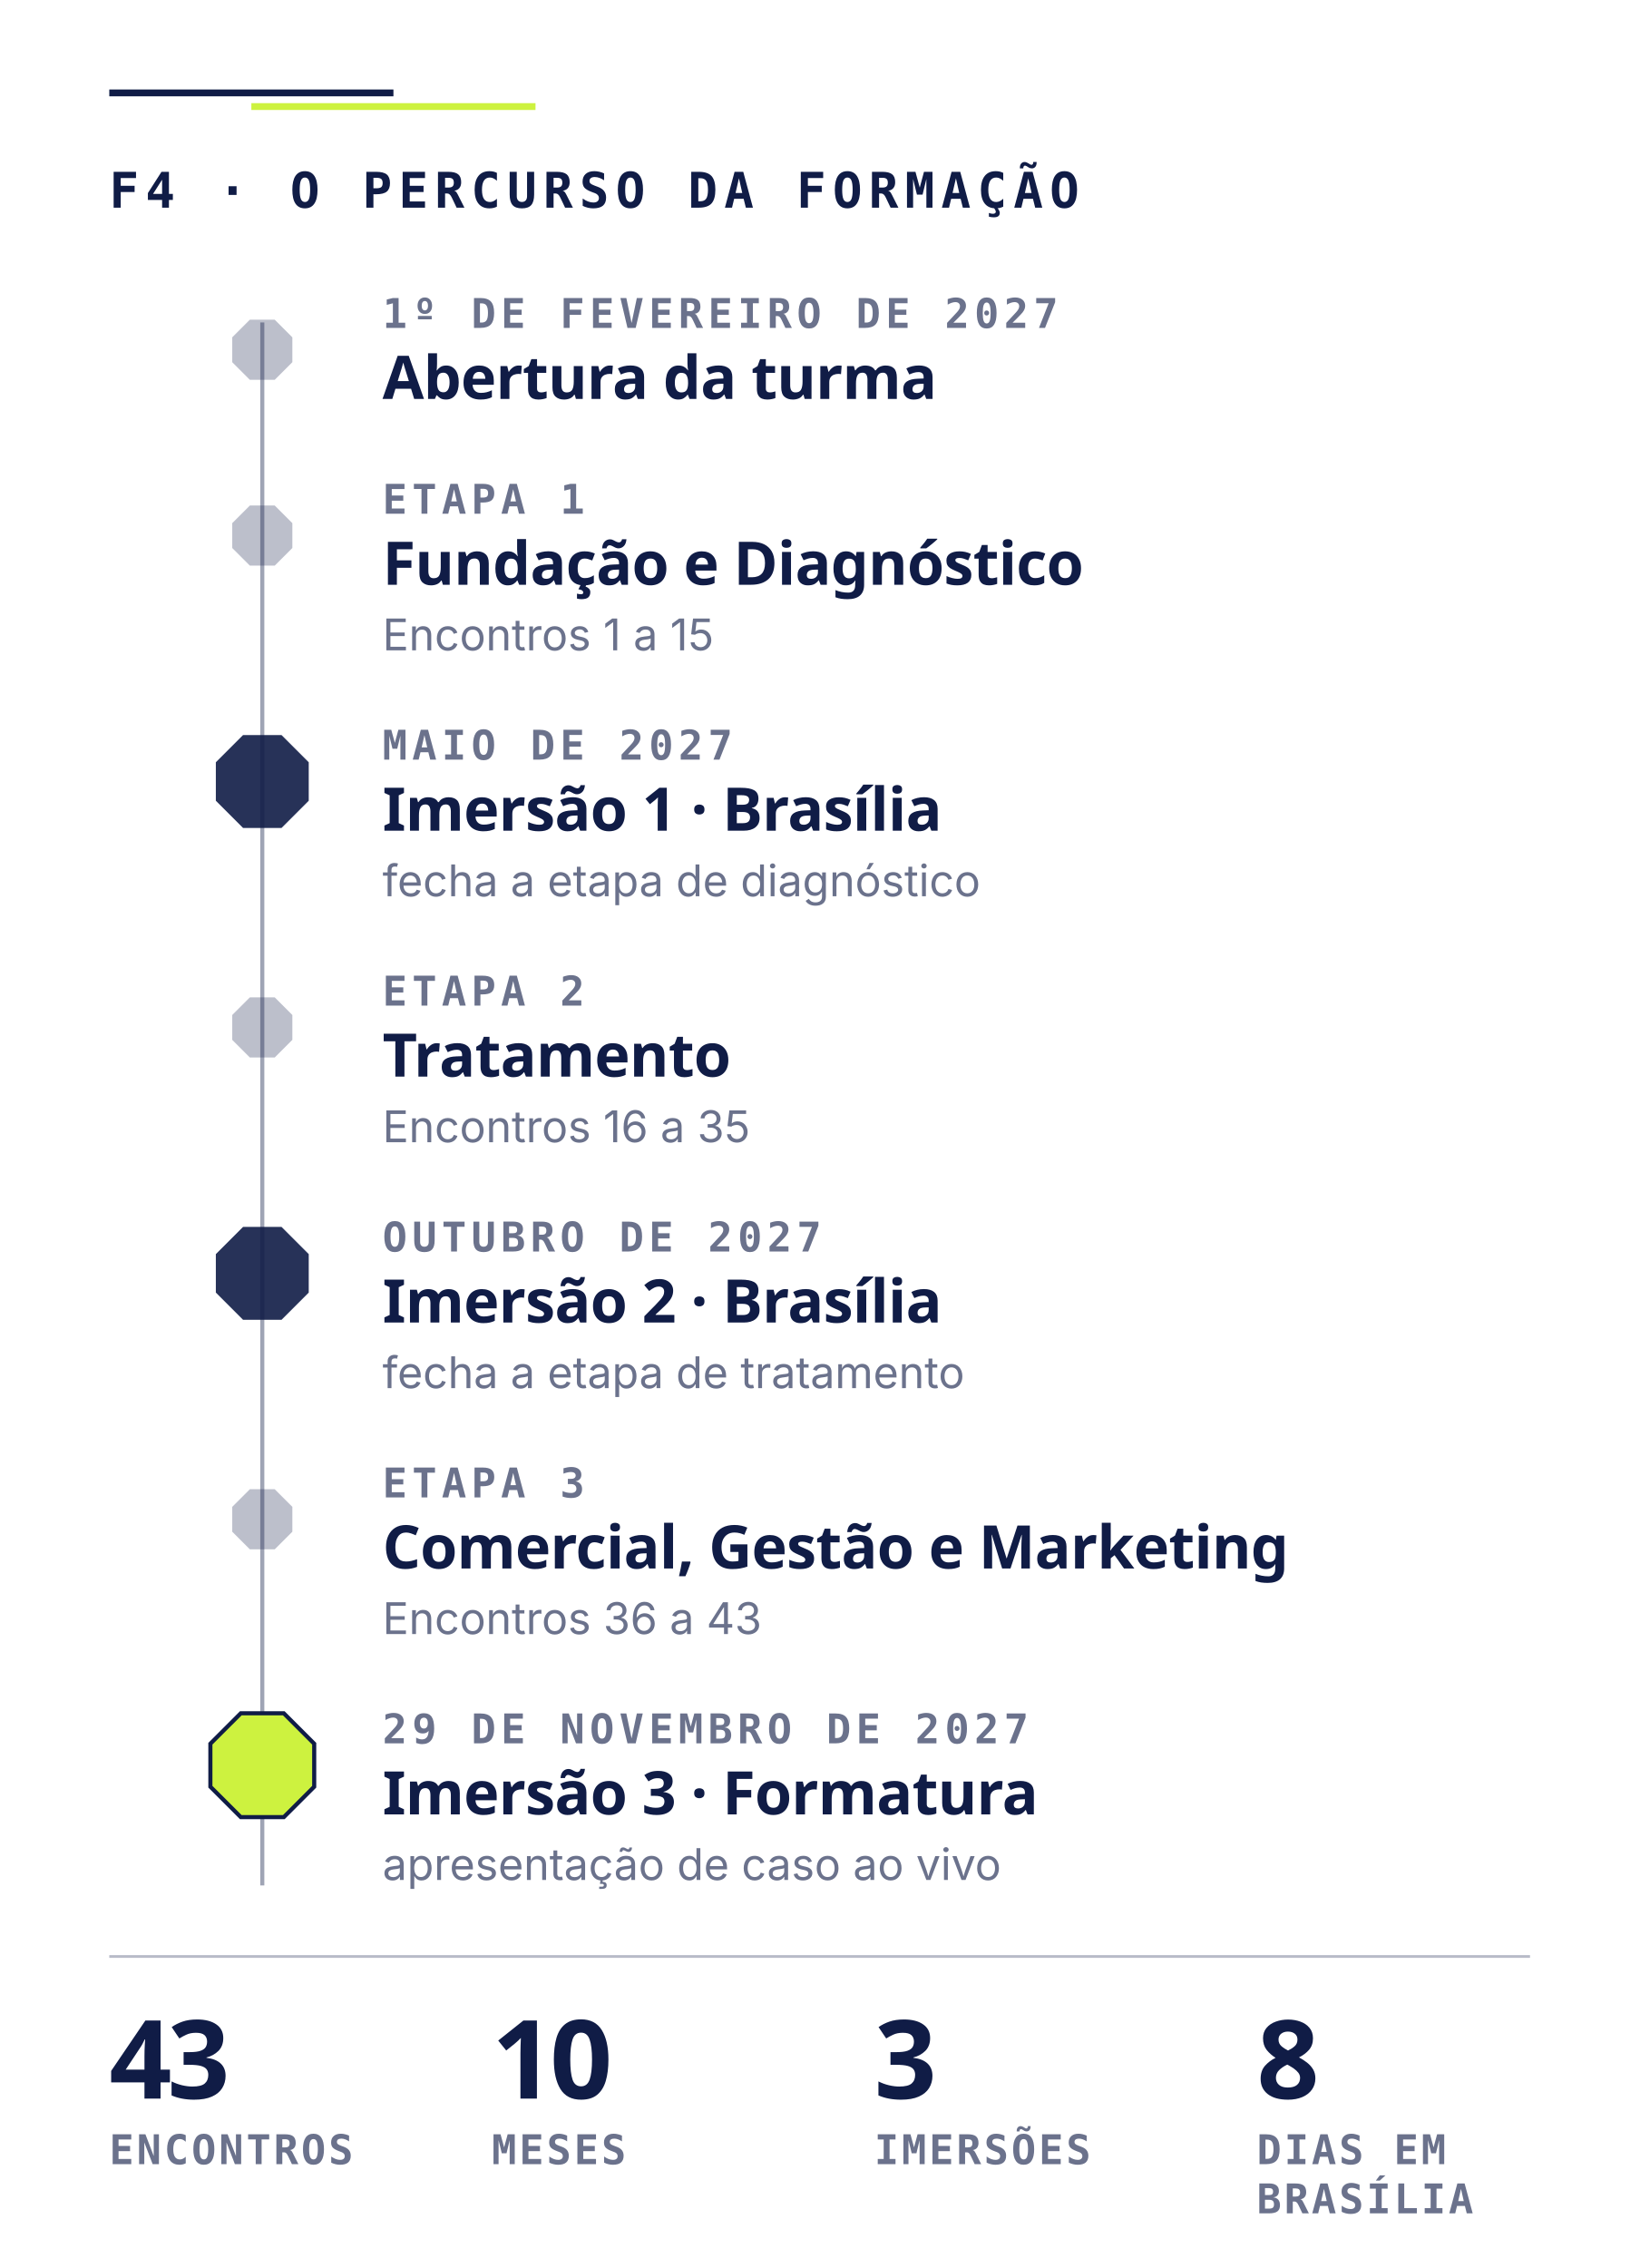
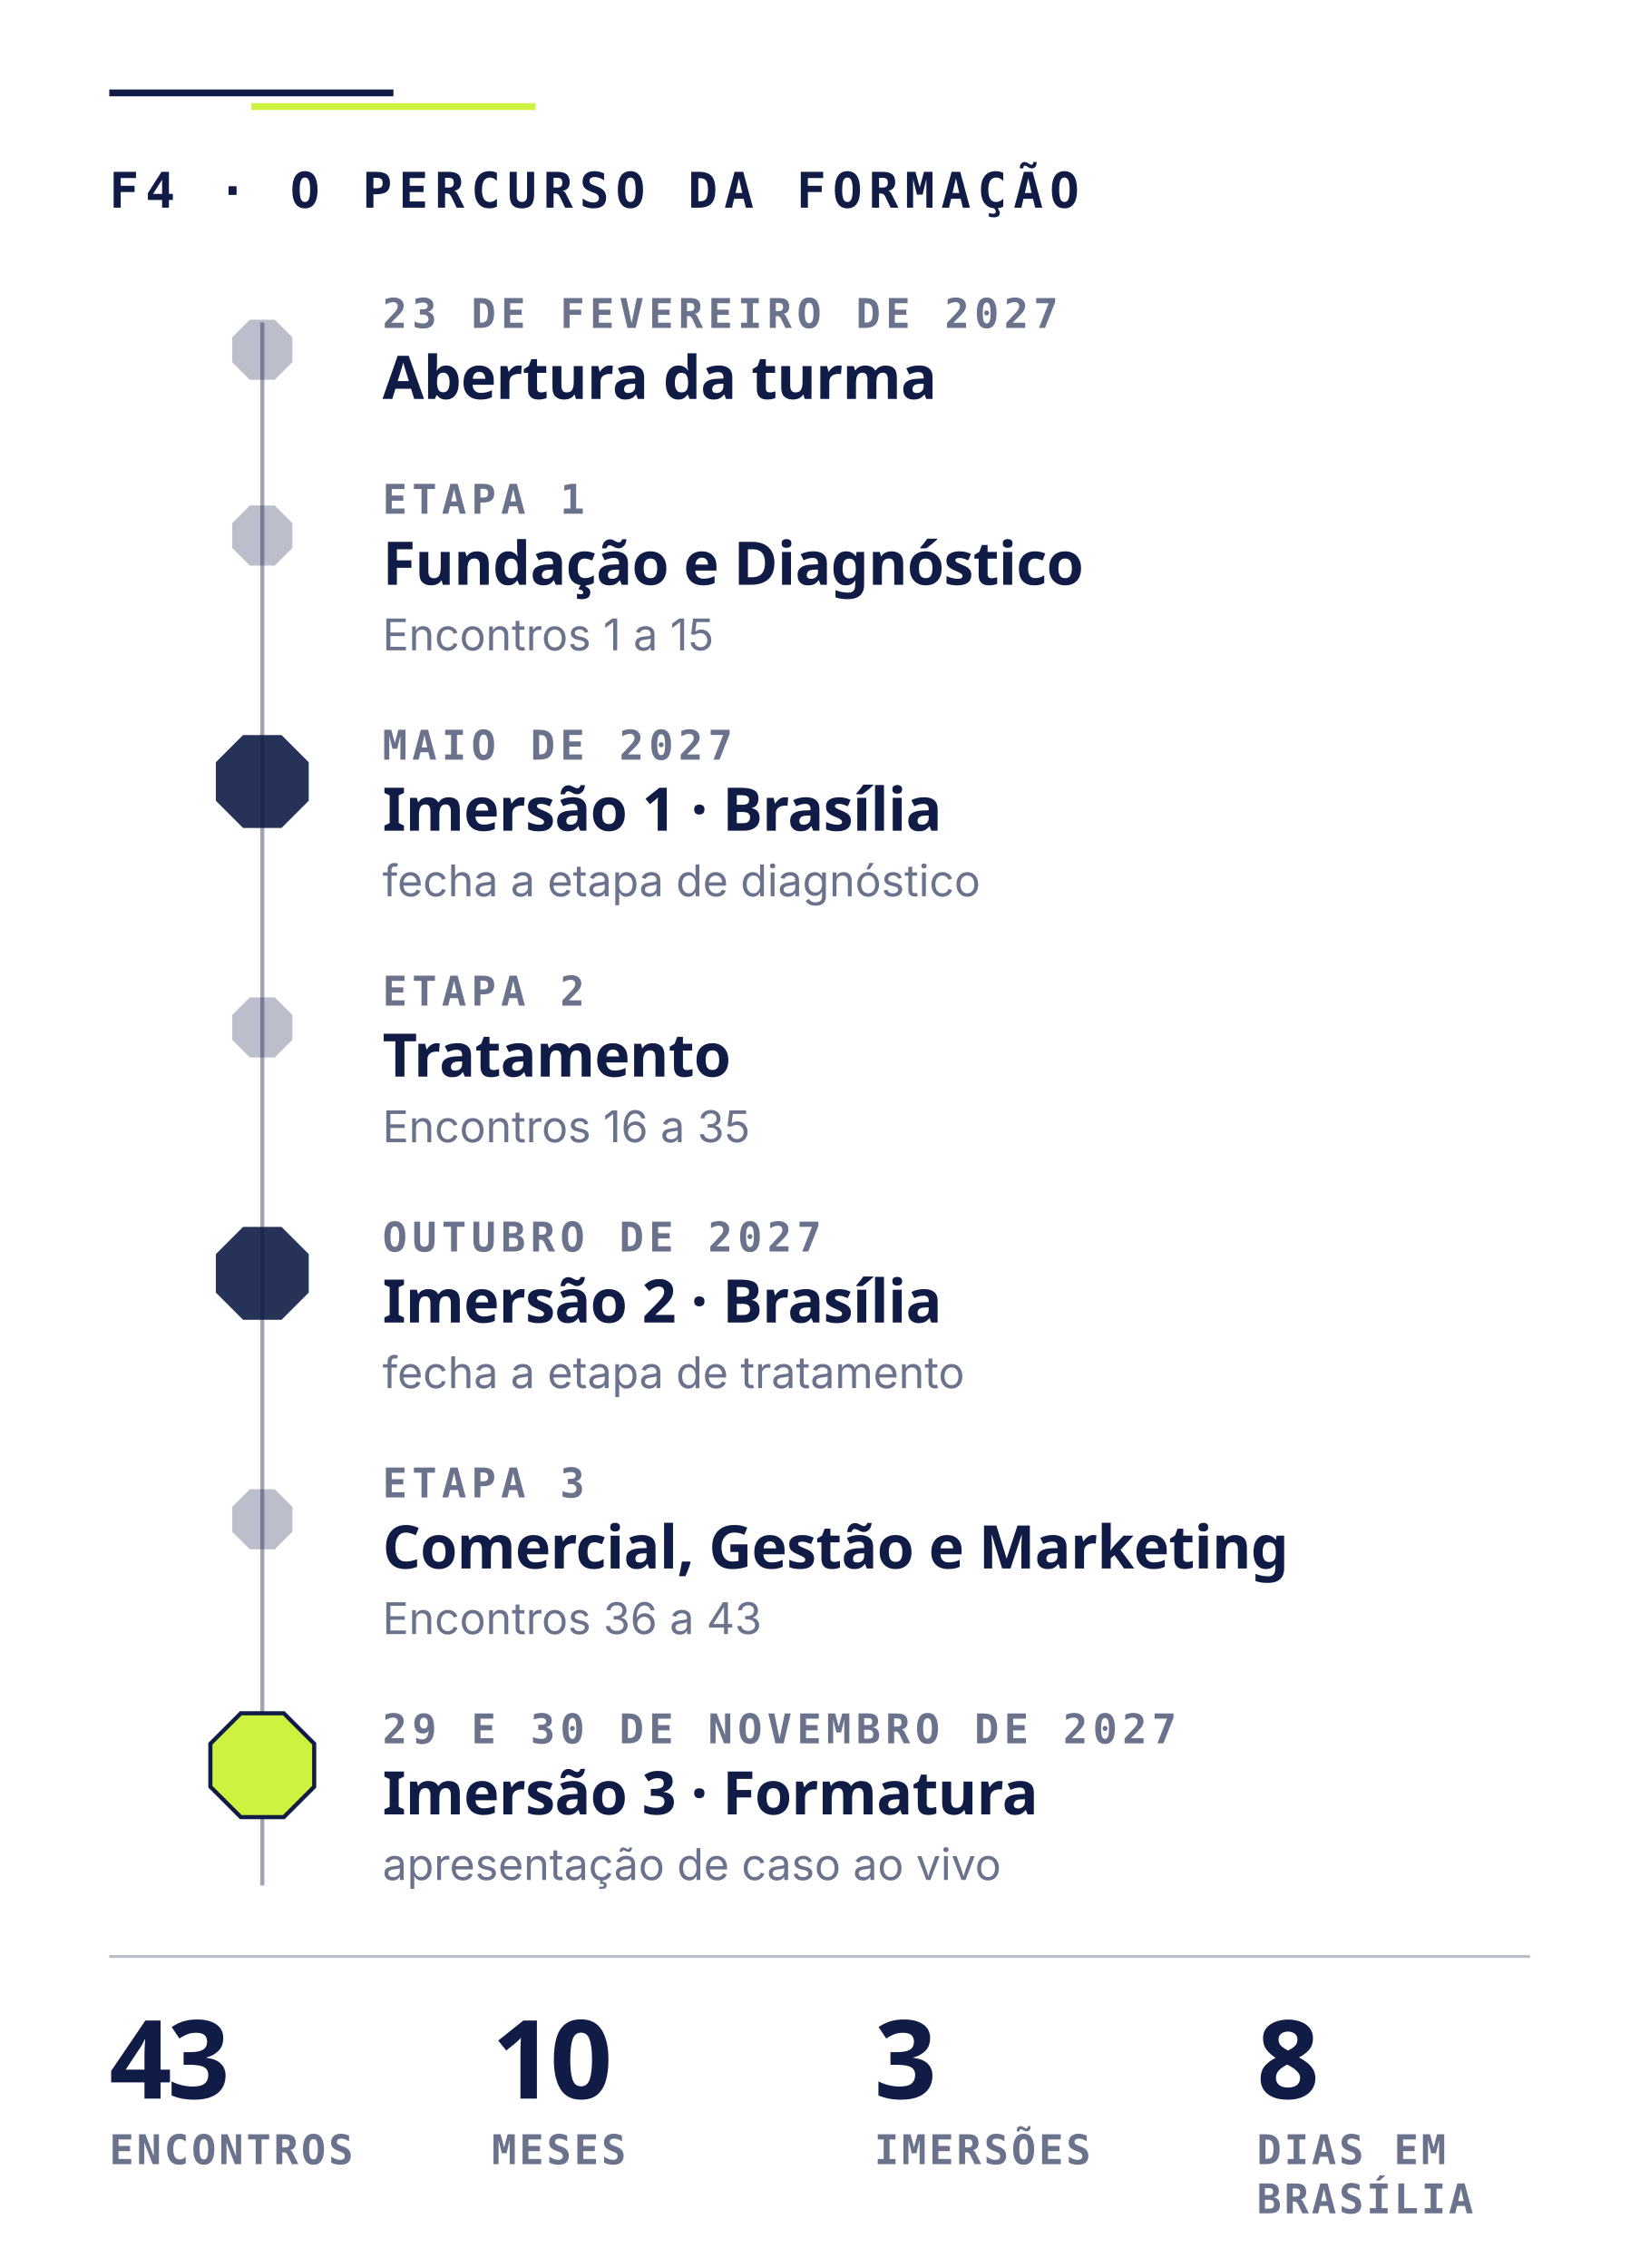
<svg xmlns="http://www.w3.org/2000/svg" viewBox="0 0 600 830" width="100%" role="img" aria-label="O percurso da formação: dez meses em três etapas" fill="none" style="color:var(--fw-cor,#101C46);display:block">
  <line x1="40" y1="34" x2="144" y2="34" stroke="currentColor" stroke-width="2.5" />
  <line x1="92" y1="39" x2="196" y2="39" stroke="#CDF23F" stroke-width="2.5" />
  <text x="40" y="76" font-family="Space Mono, ui-monospace, SFMono-Regular, monospace" font-size="18" font-weight="700" fill="currentColor" letter-spacing="2.4" text-anchor="start">F4 · O PERCURSO DA FORMAÇÃO</text>
  <line x1="96" y1="118" x2="96" y2="690" stroke="currentColor" stroke-width="1.5" opacity="0.4" />
  <polygon points="91.45,117.00 100.55,117.00 107.00,123.45 107.00,132.55 100.55,139.00 91.45,139.00 85.00,132.55 85.00,123.45" fill="currentColor" fill-opacity="0.28" />
-   <text x="140" y="120" font-family="Space Mono, ui-monospace, SFMono-Regular, monospace" font-size="15" font-weight="700" fill="currentColor" letter-spacing="1.8" text-anchor="start" opacity="0.62">1º DE FEVEREIRO DE 2027</text>
+   <text x="140" y="120" font-family="Space Mono, ui-monospace, SFMono-Regular, monospace" font-size="15" font-weight="700" fill="currentColor" letter-spacing="1.8" text-anchor="start" opacity="0.62">23 DE FEVEREIRO DE 2027</text>
  <text x="140" y="146" font-family="Archivo, system-ui, sans-serif" font-size="22" font-weight="700" fill="currentColor" letter-spacing="-0.22" text-anchor="start">Abertura da turma</text>
  <polygon points="91.45,185.00 100.55,185.00 107.00,191.45 107.00,200.55 100.55,207.00 91.45,207.00 85.00,200.55 85.00,191.45" fill="currentColor" fill-opacity="0.28" />
  <text x="140" y="188" font-family="Space Mono, ui-monospace, SFMono-Regular, monospace" font-size="15" font-weight="700" fill="currentColor" letter-spacing="1.8" text-anchor="start" opacity="0.62">ETAPA 1</text>
  <text x="140" y="214" font-family="Archivo, system-ui, sans-serif" font-size="22" font-weight="700" fill="currentColor" letter-spacing="-0.22" text-anchor="start">Fundação e Diagnóstico</text>
  <text x="140" y="238" font-family="Hanken Grotesk, -apple-system, sans-serif" font-size="16" font-weight="400" fill="currentColor" letter-spacing="0" text-anchor="start" opacity="0.62">Encontros 1 a 15</text>
  <polygon points="88.96,269.00 103.04,269.00 113.00,278.96 113.00,293.04 103.04,303.00 88.96,303.00 79.00,293.04 79.00,278.96" fill="currentColor" fill-opacity="0.9" />
  <text x="140" y="278" font-family="Space Mono, ui-monospace, SFMono-Regular, monospace" font-size="15" font-weight="700" fill="currentColor" letter-spacing="1.8" text-anchor="start" opacity="0.62">MAIO DE 2027</text>
  <text x="140" y="304" font-family="Archivo, system-ui, sans-serif" font-size="22" font-weight="700" fill="currentColor" letter-spacing="-0.22" text-anchor="start">Imersão 1 · Brasília</text>
  <text x="140" y="328" font-family="Hanken Grotesk, -apple-system, sans-serif" font-size="16" font-weight="400" fill="currentColor" letter-spacing="0" text-anchor="start" opacity="0.62">fecha a etapa de diagnóstico</text>
  <polygon points="91.45,365.00 100.55,365.00 107.00,371.45 107.00,380.55 100.55,387.00 91.45,387.00 85.00,380.55 85.00,371.45" fill="currentColor" fill-opacity="0.28" />
  <text x="140" y="368" font-family="Space Mono, ui-monospace, SFMono-Regular, monospace" font-size="15" font-weight="700" fill="currentColor" letter-spacing="1.8" text-anchor="start" opacity="0.62">ETAPA 2</text>
  <text x="140" y="394" font-family="Archivo, system-ui, sans-serif" font-size="22" font-weight="700" fill="currentColor" letter-spacing="-0.22" text-anchor="start">Tratamento</text>
  <text x="140" y="418" font-family="Hanken Grotesk, -apple-system, sans-serif" font-size="16" font-weight="400" fill="currentColor" letter-spacing="0" text-anchor="start" opacity="0.62">Encontros 16 a 35</text>
  <polygon points="88.96,449.00 103.04,449.00 113.00,458.96 113.00,473.04 103.04,483.00 88.96,483.00 79.00,473.04 79.00,458.96" fill="currentColor" fill-opacity="0.9" />
  <text x="140" y="458" font-family="Space Mono, ui-monospace, SFMono-Regular, monospace" font-size="15" font-weight="700" fill="currentColor" letter-spacing="1.8" text-anchor="start" opacity="0.62">OUTUBRO DE 2027</text>
  <text x="140" y="484" font-family="Archivo, system-ui, sans-serif" font-size="22" font-weight="700" fill="currentColor" letter-spacing="-0.22" text-anchor="start">Imersão 2 · Brasília</text>
  <text x="140" y="508" font-family="Hanken Grotesk, -apple-system, sans-serif" font-size="16" font-weight="400" fill="currentColor" letter-spacing="0" text-anchor="start" opacity="0.62">fecha a etapa de tratamento</text>
  <polygon points="91.45,545.00 100.55,545.00 107.00,551.45 107.00,560.55 100.55,567.00 91.45,567.00 85.00,560.55 85.00,551.45" fill="currentColor" fill-opacity="0.28" />
  <text x="140" y="548" font-family="Space Mono, ui-monospace, SFMono-Regular, monospace" font-size="15" font-weight="700" fill="currentColor" letter-spacing="1.8" text-anchor="start" opacity="0.62">ETAPA 3</text>
  <text x="140" y="574" font-family="Archivo, system-ui, sans-serif" font-size="22" font-weight="700" fill="currentColor" letter-spacing="-0.22" text-anchor="start">Comercial, Gestão e Marketing</text>
  <text x="140" y="598" font-family="Hanken Grotesk, -apple-system, sans-serif" font-size="16" font-weight="400" fill="currentColor" letter-spacing="0" text-anchor="start" opacity="0.62">Encontros 36 a 43</text>
  <polygon points="88.13,627.00 103.87,627.00 115.00,638.13 115.00,653.87 103.87,665.00 88.13,665.00 77.00,653.87 77.00,638.13" fill="#CDF23F" />
  <polygon points="88.13,627.00 103.87,627.00 115.00,638.13 115.00,653.87 103.87,665.00 88.13,665.00 77.00,653.87 77.00,638.13" stroke="currentColor" stroke-width="1.5" />
-   <text x="140" y="638" font-family="Space Mono, ui-monospace, SFMono-Regular, monospace" font-size="15" font-weight="700" fill="currentColor" letter-spacing="1.8" text-anchor="start" opacity="0.62">29 DE NOVEMBRO DE 2027</text>
+   <text x="140" y="638" font-family="Space Mono, ui-monospace, SFMono-Regular, monospace" font-size="15" font-weight="700" fill="currentColor" letter-spacing="1.8" text-anchor="start" opacity="0.62">29 E 30 DE NOVEMBRO DE 2027</text>
  <text x="140" y="664" font-family="Archivo, system-ui, sans-serif" font-size="22" font-weight="700" fill="currentColor" letter-spacing="-0.22" text-anchor="start">Imersão 3 · Formatura</text>
  <text x="140" y="688" font-family="Hanken Grotesk, -apple-system, sans-serif" font-size="16" font-weight="400" fill="currentColor" letter-spacing="0" text-anchor="start" opacity="0.62">apresentação de caso ao vivo</text>
  <line x1="40" y1="716" x2="560" y2="716" stroke="currentColor" stroke-width="1" opacity="0.3" />
  <text x="40" y="768" font-family="Archivo, system-ui, sans-serif" font-size="40" font-weight="800" fill="currentColor" letter-spacing="-1.6" text-anchor="start">43</text>
  <text x="40" y="792" font-family="Space Mono, ui-monospace, SFMono-Regular, monospace" font-size="15" font-weight="700" fill="currentColor" letter-spacing="1" text-anchor="start" opacity="0.62">ENCONTROS</text>
  <text x="180" y="768" font-family="Archivo, system-ui, sans-serif" font-size="40" font-weight="800" fill="currentColor" letter-spacing="-1.6" text-anchor="start">10</text>
  <text x="180" y="792" font-family="Space Mono, ui-monospace, SFMono-Regular, monospace" font-size="15" font-weight="700" fill="currentColor" letter-spacing="1" text-anchor="start" opacity="0.62">MESES</text>
  <text x="320" y="768" font-family="Archivo, system-ui, sans-serif" font-size="40" font-weight="800" fill="currentColor" letter-spacing="-1.6" text-anchor="start">3</text>
  <text x="320" y="792" font-family="Space Mono, ui-monospace, SFMono-Regular, monospace" font-size="15" font-weight="700" fill="currentColor" letter-spacing="1" text-anchor="start" opacity="0.62">IMERSÕES</text>
  <text x="460" y="768" font-family="Archivo, system-ui, sans-serif" font-size="40" font-weight="800" fill="currentColor" letter-spacing="-1.6" text-anchor="start">8</text>
  <text x="460" y="792" font-family="Space Mono, ui-monospace, SFMono-Regular, monospace" font-size="15" font-weight="700" fill="currentColor" letter-spacing="1" text-anchor="start" opacity="0.62">DIAS EM</text>
  <text x="460" y="810" font-family="Space Mono, ui-monospace, SFMono-Regular, monospace" font-size="15" font-weight="700" fill="currentColor" letter-spacing="1" text-anchor="start" opacity="0.62">BRASÍLIA</text>
</svg>
